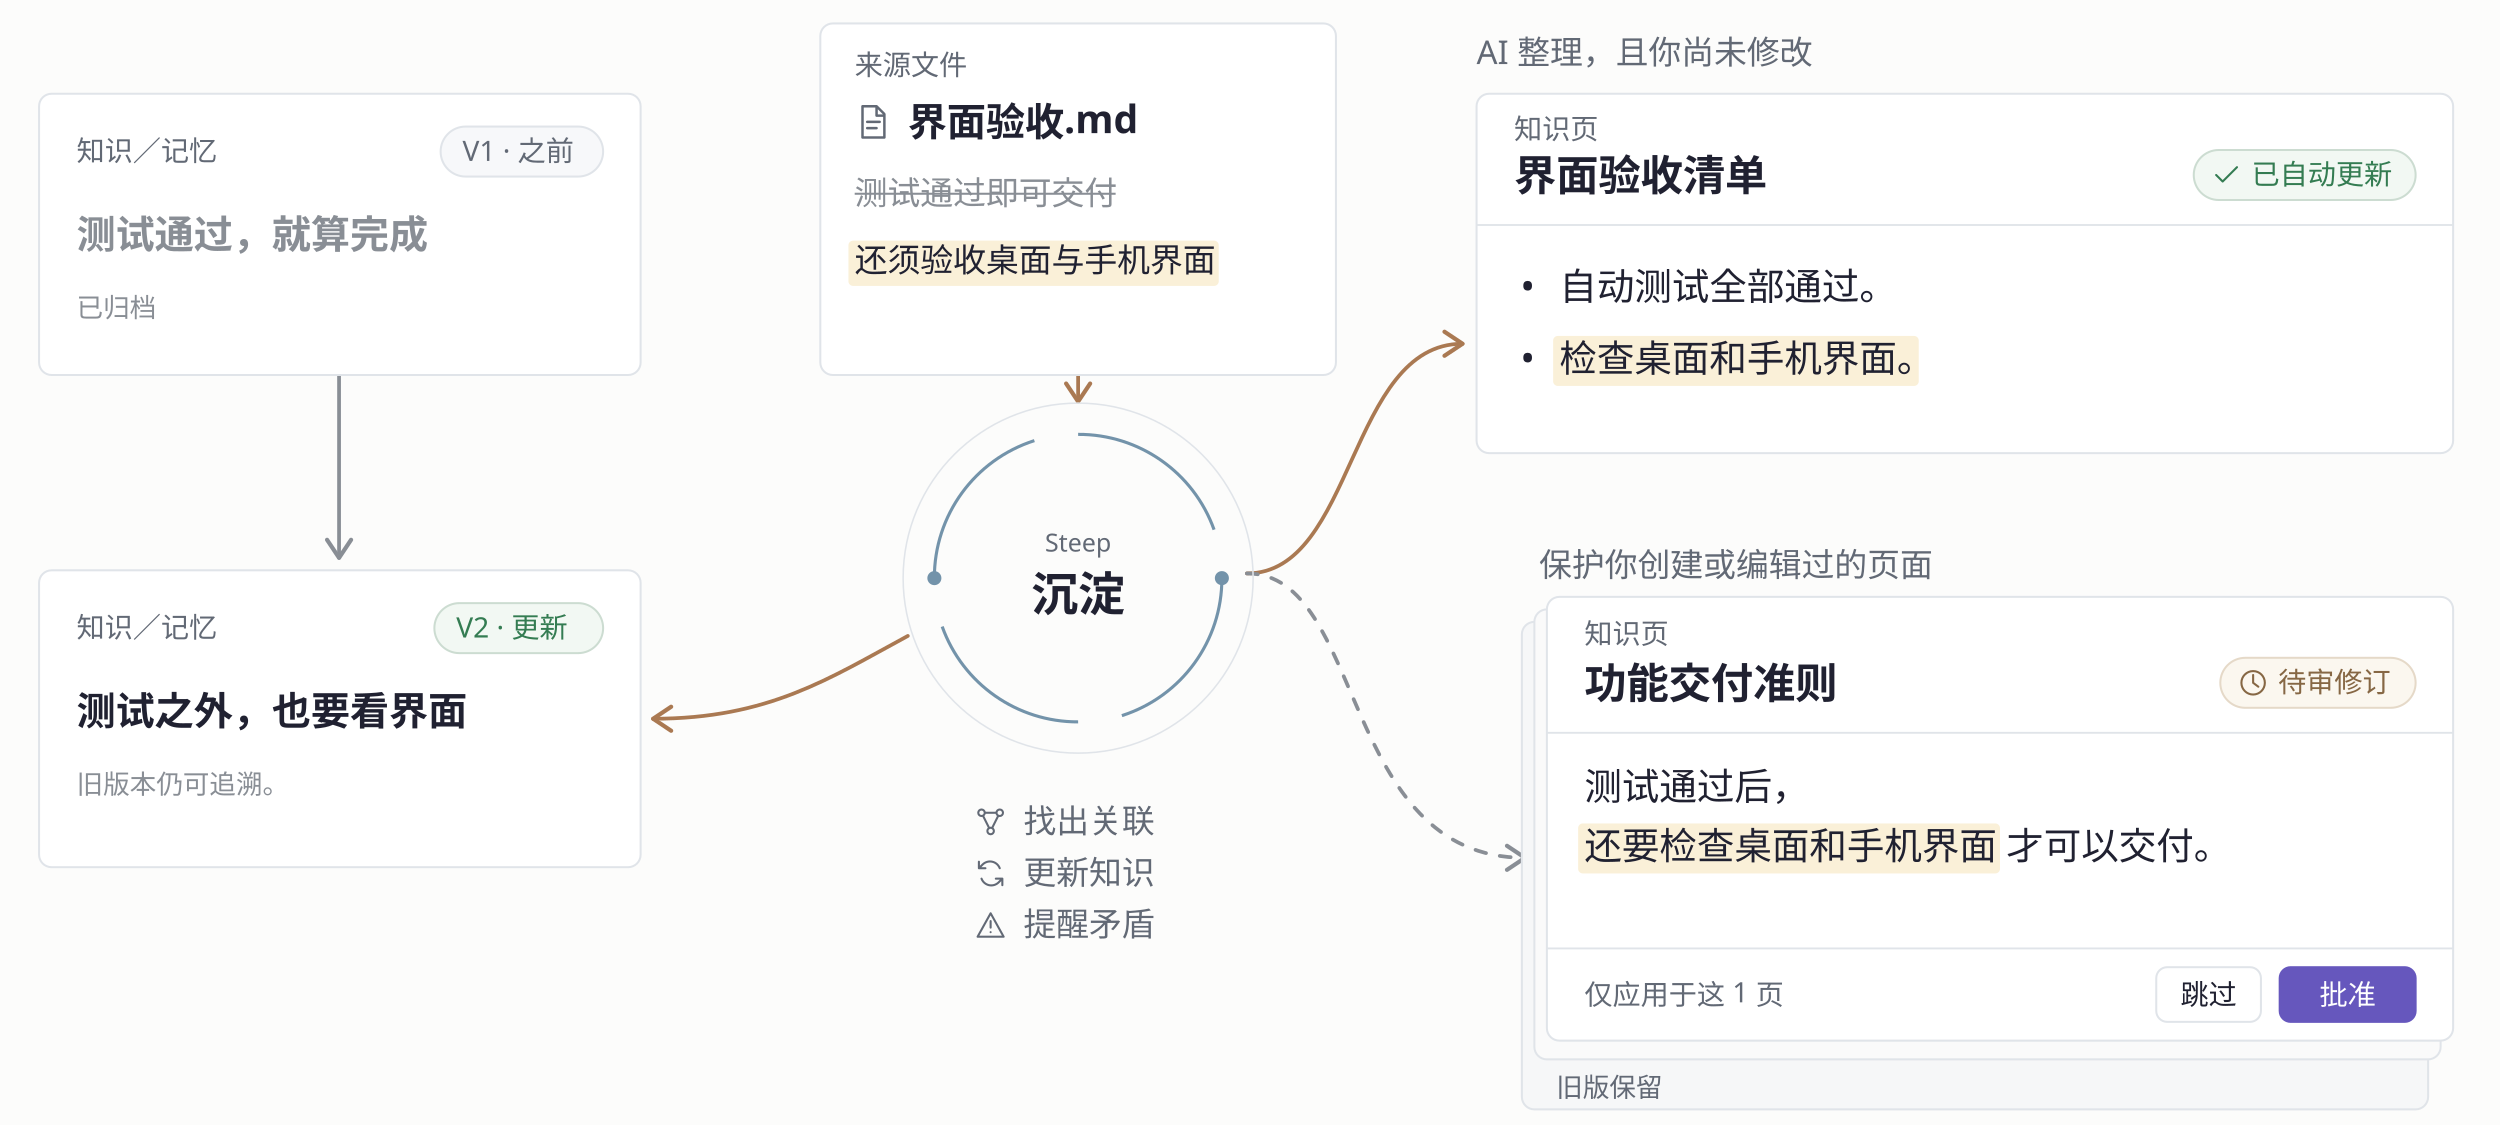
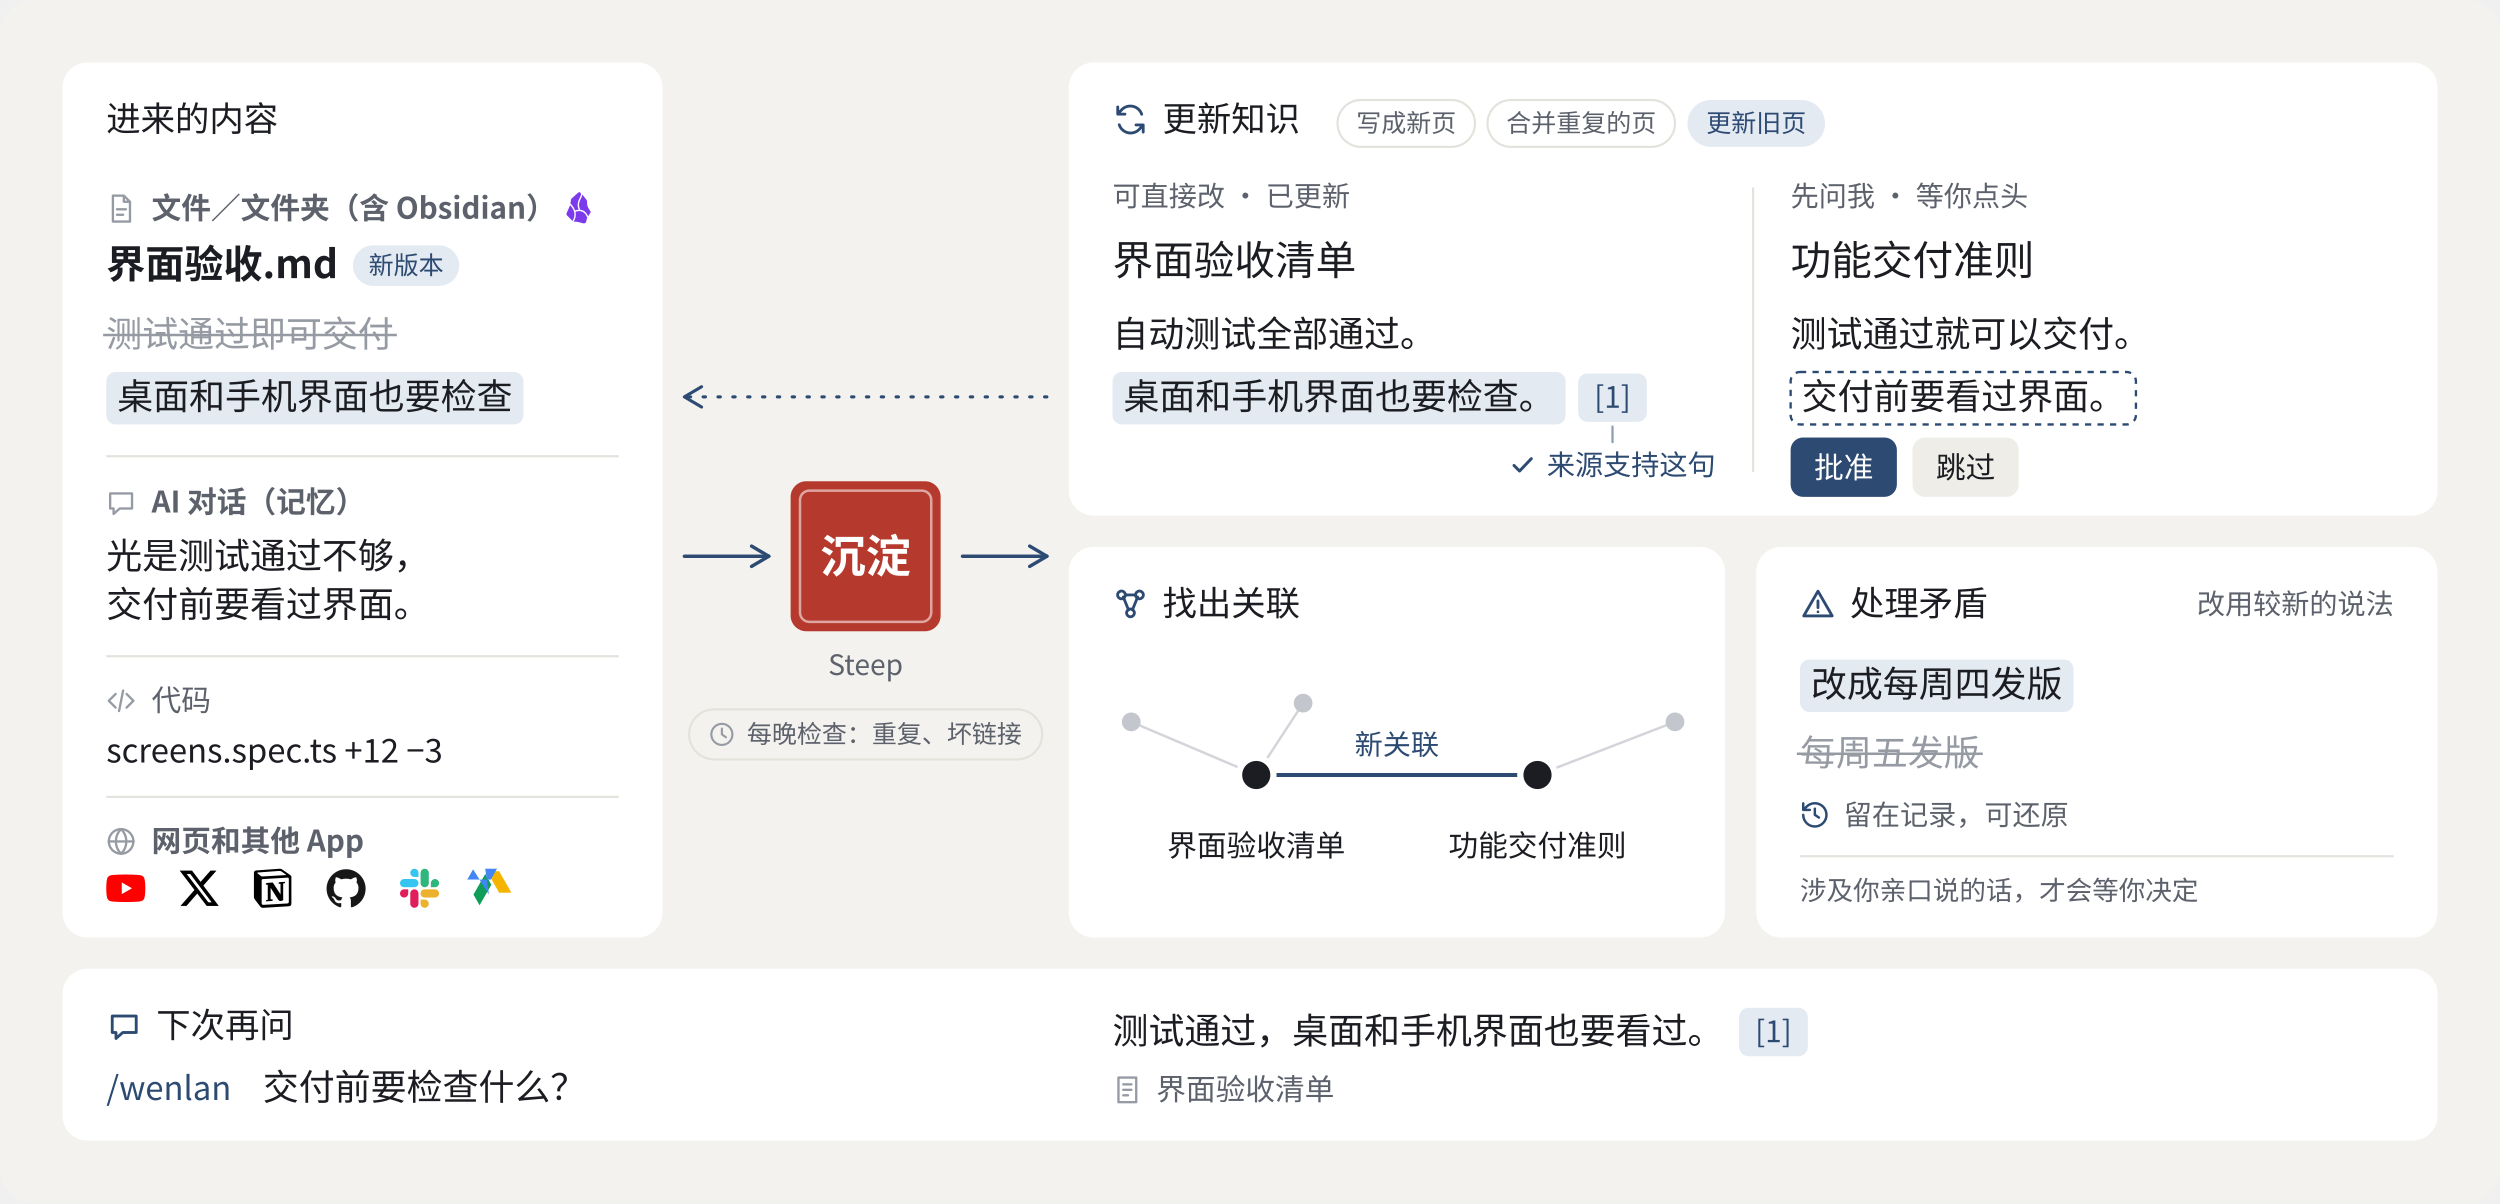
- <svg xmlns="http://www.w3.org/2000/svg" width="4800" height="2160" viewBox="0 0 1600 720" role="img" aria-labelledby="title desc">
-   <defs>
-     <marker id="warm" viewBox="0 0 10 10" refX="8" refY="5" markerWidth="8" markerHeight="8" orient="auto-start-reverse">
-       <path d="m2 1 6 4-6 4" fill="none" stroke="#AA7952" stroke-width="1.4" stroke-linecap="round" stroke-linejoin="round" />
-     </marker>
-     <marker id="gray" viewBox="0 0 10 10" refX="8" refY="5" markerWidth="8" markerHeight="8" orient="auto-start-reverse">
-       <path d="m2 1 6 4-6 4" fill="none" stroke="#898E95" stroke-width="1.4" stroke-linecap="round" stroke-linejoin="round" />
-     </marker>
-   </defs>
-   <rect width="1600" height="720" fill="#FCFCFB" />
-   <path d="M217 240V357" fill="none" stroke="#898E95" stroke-width="2.4" stroke-linecap="round" marker-end="url(#gray)" />
-   <path d="M581 407 C531 434 492 460 418 460" fill="none" stroke="#AA7952" stroke-width="2.4" stroke-linecap="round" marker-end="url(#warm)" />
-   <path d="M690 240V257" fill="none" stroke="#AA7952" stroke-width="2.4" stroke-linecap="round" marker-end="url(#warm)" />
-   <path d="M798 367 C867 367 863 220 936 220" fill="none" stroke="#AA7952" stroke-width="2.4" stroke-linecap="round" marker-end="url(#warm)" />
-   <path d="M798 367 C874 367 857 549 976 549" fill="none" stroke="#898E95" stroke-width="2.4" stroke-linecap="round" stroke-dasharray="7 9" marker-end="url(#gray)" />
-   <rect x="25" y="60" width="385" height="180" rx="8" fill="#FFFFFF" stroke="#E0E4E9" stroke-width="1.3" />
-   <text x="49" y="103" font-family="Instrument Sans, PingFang SC" font-size="18" font-weight="400" fill="#626975" text-anchor="start">知识／记忆</text>
-   <rect x="282" y="81" width="104" height="32" rx="16" fill="#F7F8FA" stroke="#E0E4E9" stroke-width="1.3" />
-   <text x="296" y="103" font-family="Instrument Sans, PingFang SC" font-size="18" font-weight="500" fill="#626975" text-anchor="start">V1 · 之前</text>
-   <text x="49" y="159" font-family="Instrument Sans, PingFang SC" font-size="25" font-weight="600" fill="#898E95" text-anchor="start">测试通过，就算完成</text>
-   <text x="49" y="203" font-family="Instrument Sans, PingFang SC" font-size="17" font-weight="400" fill="#898E95" text-anchor="start">已归档</text>
-   <rect x="25" y="365" width="385" height="190" rx="8" fill="#FFFFFF" stroke="#E0E4E9" stroke-width="1.3" />
-   <text x="49" y="408" font-family="Instrument Sans, PingFang SC" font-size="18" font-weight="400" fill="#626975" text-anchor="start">知识／记忆</text>
-   <rect x="278" y="386" width="108" height="32" rx="16" fill="#F2F8F3" stroke="#CCDCD1" stroke-width="1.3" />
-   <text x="292" y="408" font-family="Instrument Sans, PingFang SC" font-size="18" font-weight="500" fill="#347C52" text-anchor="start">V2 · 更新</text>
-   <text x="49" y="464" font-family="Instrument Sans, PingFang SC" font-size="25" font-weight="600" fill="#202131" text-anchor="start">测试之外，也要看界面</text>
-   <text x="49" y="508" font-family="Instrument Sans, PingFang SC" font-size="17" font-weight="400" fill="#898E95" text-anchor="start">旧版本仍可追溯。</text>
-   <rect x="525" y="15" width="330" height="225" rx="8" fill="#FFFFFF" stroke="#E0E4E9" stroke-width="1.3" />
-   <text x="547" y="48" font-family="Instrument Sans, PingFang SC" font-size="18" font-weight="400" fill="#626975" text-anchor="start">来源文件</text>
-   <g transform="translate(547 66) scale(1)" fill="none" stroke="#626975" color="#626975" stroke-width="1.6" stroke-linecap="round" stroke-linejoin="round">
-     <path d="M5 2h9l5 5v15H5z M14 2v6h5 M8 12h8 M8 16h6" />
+ <svg xmlns="http://www.w3.org/2000/svg" width="1600" height="770" viewBox="0 0 1600 770" role="img" aria-labelledby="t d">
+   <rect width="1600" height="770" rx="22" fill="#F3F2EE" />
+   <rect x="40" y="40" width="384" height="560" rx="16" fill="#FFFFFF" />
+   <text x="68" y="84" font-family="'Instrument Sans','Noto Sans CJK SC','Noto Sans SC','PingFang SC',sans-serif" font-size="22" font-weight="500" fill="#1C1D22">进来的内容</text>
+   <g transform="translate(67 123) scale(0.875)" fill="none" stroke="#959AA3" color="#959AA3" stroke-width="1.7" stroke-linecap="round" stroke-linejoin="round">
+     <path d="M6 2.5h8l4.5 4.5v14.5H6z M14 2.5V7h4.5 M9 12.5h6.5 M9 16.5h4.5" />
  </g>
-   <text x="581" y="87" font-family="Instrument Sans, PingFang SC" font-size="25" font-weight="600" fill="#202131" text-anchor="start">界面验收.md</text>
-   <text x="547" y="131" font-family="Instrument Sans, PingFang SC" font-size="21" font-weight="400" fill="#898E95" text-anchor="start">测试通过即可交付</text>
-   <path d="M547 124H714" stroke="#898E95" stroke-width="1.3" />
-   <rect x="543" y="154" width="237" height="29" rx="3" fill="#FAF0D8" stroke="none" stroke-width="1.3" />
-   <text x="547" y="174" font-family="Instrument Sans, PingFang SC" font-size="21" font-weight="400" fill="#202131" text-anchor="start">还须验收桌面与手机界面</text>
-   <circle cx="690" cy="370" r="112" fill="none" stroke="#E0E4E9" stroke-width="1" />
-   <path d="M690 278A92 92 0 0 1 777 339" fill="none" stroke="#7393AA" stroke-width="2" />
-   <path d="M782 370A92 92 0 0 1 718 458" fill="none" stroke="#7393AA" stroke-width="2" />
-   <path d="M690 462A92 92 0 0 1 603 401" fill="none" stroke="#7393AA" stroke-width="2" />
-   <path d="M598 370A92 92 0 0 1 662 282" fill="none" stroke="#7393AA" stroke-width="2" />
-   <circle cx="598" cy="370" r="4.5" fill="#7393AA" />
-   <circle cx="782" cy="370" r="4.5" fill="#7393AA" />
-   <text x="690" y="353" font-family="Instrument Sans, PingFang SC" font-size="16" font-weight="400" fill="#626975" text-anchor="middle">Steep</text>
-   <text x="690" y="391" font-family="Instrument Sans, PingFang SC" font-size="30" font-weight="600" fill="#202131" text-anchor="middle">沉淀</text>
-   <g transform="translate(624 516) scale(0.8333333)" fill="none" stroke="#626975" color="#626975" stroke-width="1.6" stroke-linecap="round" stroke-linejoin="round">
-     <path d="m5 5 14 0-7 14z" />
-     <circle cx="5" cy="5" r="2.5" fill="#FCFCFB" />
-     <circle cx="19" cy="5" r="2.5" fill="#FCFCFB" />
-     <circle cx="12" cy="19" r="2.5" fill="#FCFCFB" />
+   <text x="97" y="140" font-family="'Instrument Sans','Noto Sans CJK SC','Noto Sans SC','PingFang SC',sans-serif" font-size="19" font-weight="600" fill="#5C616B">文件／文件夹（含 Obsidian）</text>
+   <g transform="translate(360.284 123) scale(0.833333)">
+     <path d="M19.355 18.538a68.967 68.959 0 0 0 1.858-2.954.81.81 0 0 0-.062-.9c-.516-.685-1.504-2.075-2.042-3.362-.553-1.321-.636-3.375-.64-4.377a1.707 1.707 0 0 0-.358-1.05l-3.198-4.064a3.744 3.744 0 0 1-.076.543c-.106.503-.307 1.004-.536 1.5-.134.29-.29.6-.446.914l-.31.626c-.516 1.068-.997 2.227-1.132 3.59-.124 1.26.046 2.73.815 4.481.128.011.257.025.386.044a6.363 6.363 0 0 1 3.326 1.505c.916.79 1.744 1.922 2.415 3.5zM8.199 22.569c.073.012.146.02.22.02.78.024 2.095.092 3.16.29.87.16 2.593.64 4.01 1.055 1.083.316 2.198-.548 2.355-1.664.114-.814.33-1.735.725-2.58l-.01.005c-.67-1.87-1.522-3.078-2.416-3.849a5.295 5.295 0 0 0-2.778-1.257c-1.54-.216-2.952.19-3.84.45.532 2.218.368 4.829-1.425 7.531zM5.533 9.938c-.023.1-.056.197-.098.29L2.82 16.059a1.602 1.602 0 0 0 .313 1.772l4.116 4.24c2.103-3.101 1.796-6.02.836-8.3-.728-1.73-1.832-3.081-2.55-3.831zM9.32 14.01c.615-.183 1.606-.465 2.745-.534-.683-1.725-.848-3.233-.716-4.577.154-1.552.7-2.847 1.235-3.95.113-.235.223-.454.328-.664.149-.297.288-.577.419-.86.217-.47.379-.885.46-1.27.08-.38.08-.72-.014-1.043-.095-.325-.297-.675-.68-1.06a1.6 1.6 0 0 0-1.475.36l-4.95 4.452a1.602 1.602 0 0 0-.513.952l-.427 2.83c.672.59 2.328 2.316 3.335 4.711.09.21.175.43.253.653z" fill="#7C3AED" />
  </g>
-   <text x="655" y="533" font-family="Instrument Sans, PingFang SC" font-size="21" font-weight="400" fill="#626975" text-anchor="start">找出关联</text>
-   <g transform="translate(624 549) scale(0.8333333)" fill="none" stroke="#626975" color="#626975" stroke-width="1.6" stroke-linecap="round" stroke-linejoin="round">
-     <path d="M19 8a8 8 0 0 0-13-3L3 8m0-5v5h5 M5 16a8 8 0 0 0 13 3l3-3m0 5v-5h-5" />
+   <text x="68" y="178" font-family="'Instrument Sans','Noto Sans CJK SC','Noto Sans SC','PingFang SC',sans-serif" font-size="25" font-weight="600" fill="#1C1D22">界面验收.md</text>
+   <rect x="225.925" y="157" width="68" height="26" rx="13" fill="#E4EAF2" />
+   <text x="235.925" y="175.5" font-family="'Instrument Sans','Noto Sans CJK SC','Noto Sans SC','PingFang SC',sans-serif" font-size="16" font-weight="500" fill="#2C4A72">新版本</text>
+   <text x="68" y="222" font-family="'Instrument Sans','Noto Sans CJK SC','Noto Sans SC','PingFang SC',sans-serif" font-size="23" font-weight="400" fill="#959AA3">测试通过即可交付</text>
+   <path d="M66 214.41H254.0" stroke="#959AA3" stroke-width="1.6" />
+   <rect x="68" y="238.08" width="267" height="33.58" rx="6" fill="#E4EAF2" />
+   <text x="75" y="262" font-family="'Instrument Sans','Noto Sans CJK SC','Noto Sans SC','PingFang SC',sans-serif" font-size="23" font-weight="400" fill="#1C1D22">桌面和手机界面也要检查</text>
+   <path d="M68 292H396" stroke="#E4E2DC" stroke-width="1.4" />
+   <g transform="translate(67 311) scale(0.875)" fill="none" stroke="#959AA3" color="#959AA3" stroke-width="1.7" stroke-linecap="round" stroke-linejoin="round">
+     <path d="M4 5.5h16v11h-9l-4.5 4v-4H4z" />
  </g>
-   <text x="655" y="566" font-family="Instrument Sans, PingFang SC" font-size="21" font-weight="400" fill="#626975" text-anchor="start">更新知识</text>
-   <g transform="translate(624 582) scale(0.8333333)" fill="none" stroke="#626975" color="#626975" stroke-width="1.6" stroke-linecap="round" stroke-linejoin="round">
-     <path d="m12 3 10 18H2z M12 9v5" />
-     <circle cx="12" cy="17.5" r=".8" fill="currentColor" stroke="none" />
+   <text x="97" y="328" font-family="'Instrument Sans','Noto Sans CJK SC','Noto Sans SC','PingFang SC',sans-serif" font-size="19" font-weight="600" fill="#5C616B">AI 对话（记忆）</text>
+   <text x="68" y="364" font-family="'Instrument Sans','Noto Sans CJK SC','Noto Sans SC','PingFang SC',sans-serif" font-size="23" font-weight="400" fill="#1C1D22">光是测试通过不够，</text>
+   <text x="68" y="395" font-family="'Instrument Sans','Noto Sans CJK SC','Noto Sans SC','PingFang SC',sans-serif" font-size="23" font-weight="400" fill="#1C1D22">交付前要看过界面。</text>
+   <path d="M68 420H396" stroke="#E4E2DC" stroke-width="1.4" />
+   <g transform="translate(67 438) scale(0.875)" fill="none" stroke="#959AA3" color="#959AA3" stroke-width="1.7" stroke-linecap="round" stroke-linejoin="round">
+     <path d="m8 7-5 5 5 5 M16 7l5 5-5 5 M13.5 4.5l-3 15" />
  </g>
-   <text x="655" y="599" font-family="Instrument Sans, PingFang SC" font-size="21" font-weight="400" fill="#626975" text-anchor="start">提醒矛盾</text>
-   <text x="945" y="41" font-family="Instrument Sans, PingFang SC" font-size="21" font-weight="500" fill="#626975" text-anchor="start">AI 整理，且你尚未修改</text>
-   <rect x="945" y="60" width="625" height="230" rx="8" fill="#FFFFFF" stroke="#E0E4E9" stroke-width="1.3" />
-   <text x="969" y="89" font-family="Instrument Sans, PingFang SC" font-size="18" font-weight="400" fill="#626975" text-anchor="start">知识页</text>
-   <text x="969" y="122" font-family="Instrument Sans, PingFang SC" font-size="27" font-weight="600" fill="#202131" text-anchor="start">界面验收清单</text>
-   <rect x="1404" y="96" width="142" height="32" rx="16" fill="#F2F8F3" stroke="#CCDCD1" stroke-width="1.3" />
-   <g transform="translate(1415 102) scale(0.8333333)" fill="none" stroke="#347C52" color="#347C52" stroke-width="1.6" stroke-linecap="round" stroke-linejoin="round">
-     <path d="m4 12 5 5L20 6" />
+   <text x="97" y="455" font-family="'Instrument Sans','Noto Sans CJK SC','Noto Sans SC','PingFang SC',sans-serif" font-size="19" font-weight="500" fill="#5C616B">代码</text>
+   <text x="68" y="488" font-family="'JetBrains Mono','Noto Sans CJK SC','Noto Sans SC','PingFang SC',sans-serif" font-size="21" font-weight="500" fill="#1C1D22">screens.spec.ts  +12 −3</text>
+   <path d="M68 510H396" stroke="#E4E2DC" stroke-width="1.4" />
+   <g transform="translate(67 528) scale(0.875)" fill="none" stroke="#959AA3" color="#959AA3" stroke-width="1.7" stroke-linecap="round" stroke-linejoin="round">
+     <circle cx="12" cy="12" r="9" />
+     <path d="M3 12h18 M12 3c2.6 2.6 3.8 5.6 3.8 9s-1.2 6.4-3.8 9c-2.6-2.6-3.8-5.6-3.8-9S9.4 5.6 12 3" />
  </g>
-   <text x="1441" y="118" font-family="Instrument Sans, PingFang SC" font-size="18" font-weight="500" fill="#347C52" text-anchor="start">已自动更新</text>
-   <path d="M945 144L1570 144" fill="none" stroke="#E0E4E9" stroke-width="1.2" />
-   <text x="973" y="192" font-family="Instrument Sans, PingFang SC" font-size="25" font-weight="400" fill="#202131" text-anchor="start">•</text>
-   <text x="998" y="192" font-family="Instrument Sans, PingFang SC" font-size="24" font-weight="400" fill="#202131" text-anchor="start">自动测试全部通过。</text>
-   <text x="973" y="238" font-family="Instrument Sans, PingFang SC" font-size="25" font-weight="400" fill="#202131" text-anchor="start">•</text>
-   <rect x="994" y="215" width="234" height="32" rx="3" fill="#FAF0D8" stroke="none" stroke-width="1.3" />
-   <text x="998" y="238" font-family="Instrument Sans, PingFang SC" font-size="24" font-weight="400" fill="#202131" text-anchor="start">检查桌面和手机界面。</text>
-   <text x="985" y="369" font-family="Instrument Sans, PingFang SC" font-size="21" font-weight="500" fill="#626975" text-anchor="start">保护你创建或编辑过的页面</text>
-   <rect x="974" y="398" width="580" height="312" rx="8" fill="#F6F7F8" stroke="#E0E4E9" stroke-width="1.3" />
-   <rect x="982" y="390" width="580" height="288" rx="8" fill="#FAFAFA" stroke="#E0E4E9" stroke-width="1.3" />
-   <rect x="990" y="382" width="580" height="284" rx="8" fill="#FFFFFF" stroke="#E0E4E9" stroke-width="1.3" />
-   <text x="1014" y="412" font-family="Instrument Sans, PingFang SC" font-size="18" font-weight="400" fill="#626975" text-anchor="start">知识页</text>
-   <text x="1014" y="447" font-family="Instrument Sans, PingFang SC" font-size="27" font-weight="600" fill="#202131" text-anchor="start">功能交付准则</text>
-   <rect x="1421" y="421" width="125" height="32" rx="16" fill="#FBF7EF" stroke="#E5D9C8" stroke-width="1.3" />
-   <g transform="translate(1432 427) scale(0.8333333)" fill="none" stroke="#866744" color="#866744" stroke-width="1.6" stroke-linecap="round" stroke-linejoin="round">
+   <text x="97" y="545" font-family="'Instrument Sans','Noto Sans CJK SC','Noto Sans SC','PingFang SC',sans-serif" font-size="19" font-weight="600" fill="#5C616B">网页和其他 App</text>
+   <g transform="translate(68 556) scale(1.04167)">
+     <path d="M23.498 6.186a3.016 3.016 0 0 0-2.122-2.136C19.505 3.545 12 3.545 12 3.545s-7.505 0-9.377.505A3.017 3.017 0 0 0 .502 6.186C0 8.07 0 12 0 12s0 3.93.502 5.814a3.016 3.016 0 0 0 2.122 2.136c1.871.505 9.376.505 9.376.505s7.505 0 9.377-.505a3.015 3.015 0 0 0 2.122-2.136C24 15.93 24 12 24 12s0-3.93-.502-5.814zM9.545 15.568V8.432L15.818 12l-6.273 3.568z" fill="#FF0000" />
+   </g>
+   <g transform="translate(115 556) scale(1.04167)">
+     <path d="M18.901 1.153h3.68l-8.04 9.19L24 22.846h-7.406l-5.8-7.584-6.638 7.584H.474l8.6-9.83L0 1.154h7.594l5.243 6.932ZM17.61 20.644h2.039L6.486 3.24H4.298Z" fill="#000000" />
+   </g>
+   <g transform="translate(162 556) scale(1.04167)">
+     <path d="M4.459 4.208c.746.606 1.026.56 2.428.466l13.215-.793c.28 0 .047-.28-.046-.326L17.86 1.968c-.42-.326-.981-.7-2.055-.607L3.01 2.295c-.466.046-.56.28-.374.466zm.793 3.08v13.904c0 .747.373 1.027 1.214.98l14.523-.84c.841-.046.935-.56.935-1.167V6.354c0-.606-.233-.933-.748-.887l-15.177.887c-.56.047-.747.327-.747.933zm14.337.745c.093.42 0 .84-.42.888l-.7.14v10.264c-.608.327-1.168.514-1.635.514-.748 0-.935-.234-1.495-.933l-4.577-7.186v6.952L12.21 19s0 .84-1.168.84l-3.222.186c-.093-.186 0-.653.327-.746l.84-.233V9.854L7.822 9.76c-.094-.42.14-1.026.793-1.073l3.456-.233 4.764 7.279v-6.44l-1.215-.139c-.093-.514.28-.887.747-.933zM1.936 1.035l13.31-.98c1.634-.14 2.055-.047 3.082.7l4.249 2.986c.7.513.934.653.934 1.213v16.378c0 1.026-.373 1.634-1.68 1.726l-15.458.934c-.98.047-1.448-.093-1.962-.747l-3.129-4.06c-.56-.747-.793-1.306-.793-1.96V2.667c0-.839.374-1.54 1.447-1.632z" fill="#000000" />
+   </g>
+   <g transform="translate(209 556) scale(1.04167)">
+     <path d="M12 .297c-6.63 0-12 5.373-12 12 0 5.303 3.438 9.8 8.205 11.385.6.113.82-.258.82-.577 0-.285-.01-1.04-.015-2.04-3.338.724-4.042-1.61-4.042-1.61C4.422 18.07 3.633 17.7 3.633 17.7c-1.087-.744.084-.729.084-.729 1.205.084 1.838 1.236 1.838 1.236 1.07 1.835 2.809 1.305 3.495.998.108-.776.417-1.305.76-1.605-2.665-.3-5.466-1.332-5.466-5.93 0-1.31.465-2.38 1.235-3.22-.135-.303-.54-1.523.105-3.176 0 0 1.005-.322 3.3 1.23.96-.267 1.98-.399 3-.405 1.02.006 2.04.138 3 .405 2.28-1.552 3.285-1.23 3.285-1.23.645 1.653.24 2.873.12 3.176.765.84 1.23 1.91 1.23 3.22 0 4.61-2.805 5.625-5.475 5.92.42.36.81 1.096.81 2.22 0 1.606-.015 2.896-.015 3.286 0 .315.21.69.825.57C20.565 22.092 24 17.592 24 12.297c0-6.627-5.373-12-12-12" fill="#181717" />
+   </g>
+   <g transform="translate(256 556) scale(1.04167)">
+     <path d="M5.042 15.165a2.528 2.528 0 0 1-2.52 2.523A2.528 2.528 0 0 1 0 15.165a2.527 2.527 0 0 1 2.522-2.52h2.52v2.52z" fill="#E01E5A" />
+     <path d="M6.313 15.165a2.527 2.527 0 0 1 2.521-2.52 2.527 2.527 0 0 1 2.521 2.52v6.313A2.528 2.528 0 0 1 8.834 24a2.528 2.528 0 0 1-2.521-2.522v-6.313z" fill="#E01E5A" />
+     <path d="M8.834 5.042a2.528 2.528 0 0 1-2.521-2.52A2.528 2.528 0 0 1 8.834 0a2.528 2.528 0 0 1 2.521 2.522v2.52H8.834z" fill="#36C5F0" />
+     <path d="M8.834 6.313a2.528 2.528 0 0 1 2.521 2.521 2.528 2.528 0 0 1-2.521 2.521H2.522A2.528 2.528 0 0 1 0 8.834a2.528 2.528 0 0 1 2.522-2.521h6.312z" fill="#36C5F0" />
+     <path d="M18.956 8.834a2.528 2.528 0 0 1 2.522-2.521A2.528 2.528 0 0 1 24 8.834a2.528 2.528 0 0 1-2.522 2.521h-2.522V8.834z" fill="#2EB67D" />
+     <path d="M17.688 8.834a2.528 2.528 0 0 1-2.523 2.521 2.527 2.527 0 0 1-2.52-2.521V2.522A2.527 2.527 0 0 1 15.165 0a2.528 2.528 0 0 1 2.523 2.522v6.312z" fill="#2EB67D" />
+     <path d="M15.165 18.956a2.528 2.528 0 0 1 2.523 2.522A2.528 2.528 0 0 1 15.165 24a2.527 2.527 0 0 1-2.52-2.522v-2.522h2.52z" fill="#ECB22E" />
+     <path d="M15.165 17.688a2.527 2.527 0 0 1-2.52-2.523 2.526 2.526 0 0 1 2.52-2.52h6.313A2.527 2.527 0 0 1 24 15.165a2.528 2.528 0 0 1-2.522 2.523h-6.313z" fill="#ECB22E" />
+   </g>
+   <g transform="translate(303 556) scale(1.04167)">
+     <path d="M12.01 1.485c-2.082 0-3.754.02-3.743.047.01.02 1.708 3.001 3.774 6.62l3.76 6.574h3.76c2.081 0 3.753-.02 3.742-.047-.005-.02-1.708-3.001-3.775-6.62l-3.76-6.574z" fill="#F4B400" />
+     <path d="M7.25 3.215a789.828 789.861 0 0 0-3.63 6.319L0 15.868l1.89 3.298 1.885 3.297 3.62-6.335 3.618-6.33-1.88-3.287C8.1 4.704 7.255 3.22 7.25 3.214z" fill="#0F9D58" />
+     <path d="M9.509 15.868-.203.348c-.114.198-.96 1.672-1.88 3.287a423.93 423.948 0 0 1-1.698 2.97c-.01.026 3.24.042 7.222.042h7.244l1.796-3.157c.992-1.734 1.85-3.23 1.906-3.323l.104-.167h-7.249z" fill="#4285F4" />
+   </g>
+   <path d="M438 356 L492 356" fill="none" stroke="#2C4A72" stroke-width="2.2" stroke-linecap="round" />
+   <path d="M-11 -6.5 0 0-11 6.5" transform="translate(492 356) rotate(0.0)" fill="none" stroke="#2C4A72" stroke-width="2.2" stroke-linecap="round" stroke-linejoin="round" />
+   <rect x="506" y="308" width="96" height="96" rx="10" fill="#B5392C" />
+   <rect x="512" y="314" width="84" height="84" rx="6" fill="none" stroke="#FFFFFF" stroke-opacity=".55" stroke-width="1.6" />
+   <text x="554" y="366.44" font-family="'Instrument Sans','Noto Sans CJK SC','Noto Sans SC','PingFang SC',sans-serif" font-size="29" font-weight="600" fill="#FFFFFF" text-anchor="middle">沉淀</text>
+   <text x="554" y="432" font-family="'Instrument Sans','Noto Sans CJK SC','Noto Sans SC','PingFang SC',sans-serif" font-size="18" font-weight="400" fill="#5C616B" text-anchor="middle">Steep</text>
+   <path d="M616 356 L670 356" fill="none" stroke="#2C4A72" stroke-width="2.2" stroke-linecap="round" />
+   <path d="M-11 -6.5 0 0-11 6.5" transform="translate(670 356) rotate(0.0)" fill="none" stroke="#2C4A72" stroke-width="2.2" stroke-linecap="round" stroke-linejoin="round" />
+   <rect x="441" y="454" width="226" height="32" rx="16" fill="none" stroke="#E4E2DC" stroke-width="1.4" />
+   <g transform="translate(453 461) scale(0.75)" fill="none" stroke="#959AA3" color="#959AA3" stroke-width="1.8" stroke-linecap="round" stroke-linejoin="round">
    <circle cx="12" cy="12" r="9" />
-     <path d="M12 6v6l4 3" />
+     <path d="M12 7v5l3.5 2.5" />
  </g>
-   <text x="1458" y="443" font-family="Instrument Sans, PingFang SC" font-size="18" font-weight="500" fill="#866744" text-anchor="start">待审修订</text>
-   <path d="M990 469L1570 469" fill="none" stroke="#E0E4E9" stroke-width="1.2" />
-   <text x="1014" y="512" font-family="Instrument Sans, PingFang SC" font-size="24" font-weight="400" fill="#202131" text-anchor="start">测试通过后，</text>
-   <rect x="1010" y="527" width="270" height="32" rx="3" fill="#FAF0D8" stroke="none" stroke-width="1.3" />
-   <text x="1014" y="550" font-family="Instrument Sans, PingFang SC" font-size="24" font-weight="400" fill="#202131" text-anchor="start">还要检查桌面和手机界面</text>
-   <text x="1284" y="550" font-family="Instrument Sans, PingFang SC" font-size="24" font-weight="400" fill="#202131" text-anchor="start">才可以交付。</text>
-   <path d="M990 607L1570 607" fill="none" stroke="#E0E4E9" stroke-width="1.2" />
-   <text x="1014" y="643" font-family="Instrument Sans, PingFang SC" font-size="18" font-weight="500" fill="#626975" text-anchor="start">仅应用于这 1 页</text>
-   <rect x="1380" y="619" width="67" height="35" rx="7" fill="#FFFFFF" stroke="#E0E4E9" stroke-width="1.3" />
-   <text x="1413.5" y="643" font-family="Instrument Sans, PingFang SC" font-size="18" font-weight="500" fill="#202131" text-anchor="middle">跳过</text>
-   <rect x="1459" y="619" width="87" height="35" rx="7" fill="#6657BD" stroke="#6657BD" stroke-width="1.3" />
-   <text x="1502.5" y="643" font-family="Instrument Sans, PingFang SC" font-size="18" font-weight="500" fill="#FFFFFF" text-anchor="middle">批准</text>
-   <text x="996" y="702" font-family="Instrument Sans, PingFang SC" font-size="17" font-weight="400" fill="#626975" text-anchor="start">旧版保留</text>
+   <text x="478" y="475.5" font-family="'Instrument Sans','Noto Sans CJK SC','Noto Sans SC','PingFang SC',sans-serif" font-size="16" font-weight="400" fill="#5C616B">每晚检查：重复、坏链接</text>
+   <rect x="684" y="40" width="876" height="290" rx="16" fill="#FFFFFF" />
+   <g transform="translate(712 65) scale(0.958333)" fill="none" stroke="#2C4A72" color="#2C4A72" stroke-width="1.9" stroke-linecap="round" stroke-linejoin="round">
+     <path d="M19.5 8.5a8 8 0 0 0-13.6-2.8L3.5 8.4 M3.5 3.6v4.8h4.8 M4.5 15.5a8 8 0 0 0 13.6 2.8l2.4-2.7 M20.5 20.4v-4.8h-4.8" />
+   </g>
+   <text x="744" y="84" font-family="'Instrument Sans','Noto Sans CJK SC','Noto Sans SC','PingFang SC',sans-serif" font-size="22" font-weight="500" fill="#1C1D22">更新知识</text>
+   <rect x="856" y="64" width="88" height="30" rx="15" fill="none" stroke="#E4E2DC" stroke-width="1.4" />
+   <text x="868" y="84.5" font-family="'Instrument Sans','Noto Sans CJK SC','Noto Sans SC','PingFang SC',sans-serif" font-size="16" font-weight="400" fill="#5C616B">写成新页</text>
+   <rect x="952" y="64" width="120" height="30" rx="15" fill="none" stroke="#E4E2DC" stroke-width="1.4" />
+   <text x="964" y="84.5" font-family="'Instrument Sans','Noto Sans CJK SC','Noto Sans SC','PingFang SC',sans-serif" font-size="16" font-weight="400" fill="#5C616B">合并重复的页</text>
+   <rect x="1080" y="64" width="88" height="30" rx="15" fill="#E4EAF2" />
+   <text x="1092" y="84.5" font-family="'Instrument Sans','Noto Sans CJK SC','Noto Sans SC','PingFang SC',sans-serif" font-size="16" font-weight="400" fill="#2C4A72">更新旧页</text>
+   <text x="712" y="132" font-family="'Instrument Sans','Noto Sans CJK SC','Noto Sans SC','PingFang SC',sans-serif" font-size="18" font-weight="400" fill="#5C616B">可直接改 · 已更新</text>
+   <text x="712" y="176" font-family="'Instrument Sans','Noto Sans CJK SC','Noto Sans SC','PingFang SC',sans-serif" font-size="26" font-weight="500" fill="#1C1D22">界面验收清单</text>
+   <text x="712" y="222" font-family="'Instrument Sans','Noto Sans CJK SC','Noto Sans SC','PingFang SC',sans-serif" font-size="23" font-weight="400" fill="#1C1D22">自动测试全部通过。</text>
+   <rect x="712" y="238.08" width="290" height="33.58" rx="6" fill="#E4EAF2" />
+   <text x="719" y="262" font-family="'Instrument Sans','Noto Sans CJK SC','Noto Sans SC','PingFang SC',sans-serif" font-size="23" font-weight="400" fill="#1C1D22">桌面和手机界面也要检查。</text>
+   <rect x="1010" y="239" width="44" height="31" rx="6" fill="#E4EAF2" />
+   <text x="1032" y="261" font-family="'JetBrains Mono','Noto Sans CJK SC','Noto Sans SC','PingFang SC',sans-serif" font-size="19" font-weight="500" fill="#2C4A72" text-anchor="middle">[1]</text>
+   <path d="M1032.0 273V283" stroke="#2C4A72" stroke-width="1.4" stroke-linecap="round" opacity=".55" />
+   <g transform="translate(965 288) scale(0.791667)" fill="none" stroke="#2C4A72" color="#2C4A72" stroke-width="2.4" stroke-linecap="round" stroke-linejoin="round">
+     <path d="m5 12.5 4.5 4.5L19 7" />
+   </g>
+   <text x="990" y="304" font-family="'Instrument Sans','Noto Sans CJK SC','Noto Sans SC','PingFang SC',sans-serif" font-size="18" font-weight="500" fill="#2C4A72">来源支持这句</text>
+   <path d="M1122 120V302" stroke="#E4E2DC" stroke-width="1.4" />
+   <text x="1146" y="132" font-family="'Instrument Sans','Noto Sans CJK SC','Noto Sans SC','PingFang SC',sans-serif" font-size="18" font-weight="400" fill="#5C616B">先问我 · 等你点头</text>
+   <text x="1146" y="176" font-family="'Instrument Sans','Noto Sans CJK SC','Noto Sans SC','PingFang SC',sans-serif" font-size="26" font-weight="500" fill="#1C1D22">功能交付准则</text>
+   <text x="1146" y="222" font-family="'Instrument Sans','Noto Sans CJK SC','Noto Sans SC','PingFang SC',sans-serif" font-size="23" font-weight="400" fill="#1C1D22">测试通过就可以交付。</text>
+   <rect x="1146" y="238.08" width="221" height="33.58" rx="6" fill="none" stroke="#2C4A72" stroke-width="1.5" stroke-dasharray="4 4" />
+   <text x="1153" y="262" font-family="'Instrument Sans','Noto Sans CJK SC','Noto Sans SC','PingFang SC',sans-serif" font-size="23" font-weight="400" fill="#1C1D22">交付前要看过界面。</text>
+   <rect x="1146" y="280" width="68" height="38" rx="8" fill="#2C4A72" />
+   <text x="1180" y="306" font-family="'Instrument Sans','Noto Sans CJK SC','Noto Sans SC','PingFang SC',sans-serif" font-size="19" font-weight="500" fill="#FFFFFF" text-anchor="middle">批准</text>
+   <rect x="1224" y="280" width="68" height="38" rx="8" fill="#EFEDE8" />
+   <text x="1258" y="306" font-family="'Instrument Sans','Noto Sans CJK SC','Noto Sans SC','PingFang SC',sans-serif" font-size="19" font-weight="500" fill="#1C1D22" text-anchor="middle">跳过</text>
+   <path d="M670 254 L438 254" fill="none" stroke="#2C4A72" stroke-width="2" stroke-linecap="round" stroke-dasharray="1.5 8" />
+   <path d="M-11 -6.5 0 0-11 6.5" transform="translate(438 254) rotate(180.0)" fill="none" stroke="#2C4A72" stroke-width="2" stroke-linecap="round" stroke-linejoin="round" />
+   <rect x="684" y="350" width="420" height="250" rx="16" fill="#FFFFFF" />
+   <g transform="translate(712 375) scale(0.958333)" fill="none" stroke="#2C4A72" color="#2C4A72" stroke-width="1.9" stroke-linecap="round" stroke-linejoin="round">
+     <path d="M7.2 7.4 10.7 16 M16.8 7.4 13.3 16 M8.5 6h7" />
+     <circle cx="6" cy="6" r="2.6" />
+     <circle cx="18" cy="6" r="2.6" />
+     <circle cx="12" cy="18" r="2.6" />
+   </g>
+   <text x="744" y="394" font-family="'Instrument Sans','Noto Sans CJK SC','Noto Sans SC','PingFang SC',sans-serif" font-size="22" font-weight="500" fill="#1C1D22">找出关联</text>
+   <path d="M724 462L804 496" stroke="#D3D5DA" stroke-width="1.6" stroke-linecap="round" />
+   <path d="M834 450L804 496" stroke="#D3D5DA" stroke-width="1.6" stroke-linecap="round" />
+   <path d="M1072 462L984 496" stroke="#D3D5DA" stroke-width="1.6" stroke-linecap="round" />
+   <path d="M804 496H984" stroke="#2C4A72" stroke-width="2.6" stroke-linecap="round" />
+   <text x="894" y="483" font-family="'Instrument Sans','Noto Sans CJK SC','Noto Sans SC','PingFang SC',sans-serif" font-size="18" font-weight="500" fill="#2C4A72" text-anchor="middle">新关联</text>
+   <circle cx="724" cy="462" r="6" fill="#C3C6CC" />
+   <circle cx="1072" cy="462" r="6" fill="#C3C6CC" />
+   <circle cx="834" cy="450" r="6" fill="#C3C6CC" />
+   <circle cx="804" cy="496" r="11" fill="#1C1D22" stroke="#FFFFFF" stroke-width="4" />
+   <circle cx="984" cy="496" r="11" fill="#1C1D22" stroke="#FFFFFF" stroke-width="4" />
+   <text x="804" y="548" font-family="'Instrument Sans','Noto Sans CJK SC','Noto Sans SC','PingFang SC',sans-serif" font-size="19" font-weight="500" fill="#1C1D22" text-anchor="middle">界面验收清单</text>
+   <text x="984" y="548" font-family="'Instrument Sans','Noto Sans CJK SC','Noto Sans SC','PingFang SC',sans-serif" font-size="19" font-weight="500" fill="#1C1D22" text-anchor="middle">功能交付准则</text>
+   <rect x="1124" y="350" width="436" height="250" rx="16" fill="#FFFFFF" />
+   <g transform="translate(1152 375) scale(0.958333)" fill="none" stroke="#2C4A72" color="#2C4A72" stroke-width="1.9" stroke-linecap="round" stroke-linejoin="round">
+     <path d="M12 3.5 21.5 20h-19z M12 10v4.5" />
+     <circle cx="12" cy="17.3" r=".9" fill="currentColor" stroke="none" />
+   </g>
+   <text x="1184" y="394" font-family="'Instrument Sans','Noto Sans CJK SC','Noto Sans SC','PingFang SC',sans-serif" font-size="22" font-weight="500" fill="#1C1D22">处理矛盾</text>
+   <text x="1532" y="393" font-family="'Instrument Sans','Noto Sans CJK SC','Noto Sans SC','PingFang SC',sans-serif" font-size="18" font-weight="400" fill="#5C616B" text-anchor="end">改用较新的说法</text>
+   <text x="1152" y="490" font-family="'Instrument Sans','Noto Sans CJK SC','Noto Sans SC','PingFang SC',sans-serif" font-size="23" font-weight="400" fill="#959AA3">每周五发版</text>
+   <path d="M1150 482.41H1269.0" stroke="#959AA3" stroke-width="1.6" />
+   <rect x="1152" y="422.08" width="175" height="33.58" rx="6" fill="#E4EAF2" />
+   <text x="1159" y="446" font-family="'Instrument Sans','Noto Sans CJK SC','Noto Sans SC','PingFang SC',sans-serif" font-size="23" font-weight="500" fill="#1C1D22">改成每周四发版</text>
+   <g transform="translate(1151 511) scale(0.875)" fill="none" stroke="#2C4A72" color="#2C4A72" stroke-width="1.8" stroke-linecap="round" stroke-linejoin="round">
+     <path d="M3.5 12a8.5 8.5 0 1 0 2.6-6.1L3.5 8.4 M3.5 3.6v4.8h4.8 M12 7.5V12l3 2" />
+   </g>
+   <text x="1180" y="528" font-family="'Instrument Sans','Noto Sans CJK SC','Noto Sans SC','PingFang SC',sans-serif" font-size="18" font-weight="400" fill="#5C616B">留在记录，可还原</text>
+   <path d="M1152 548H1532" stroke="#E4E2DC" stroke-width="1.4" />
+   <text x="1152" y="576" font-family="'Instrument Sans','Noto Sans CJK SC','Noto Sans SC','PingFang SC',sans-serif" font-size="17" font-weight="400" fill="#5C616B">涉及你亲口说的话，才会等你决定</text>
+   <rect x="40" y="620" width="1520" height="110" rx="16" fill="#FFFFFF" />
+   <g transform="translate(68 645) scale(0.958333)" fill="none" stroke="#2C4A72" color="#2C4A72" stroke-width="1.9" stroke-linecap="round" stroke-linejoin="round">
+     <path d="M4 5.5h16v11h-9l-4.5 4v-4H4z" />
+   </g>
+   <text x="100" y="664" font-family="'Instrument Sans','Noto Sans CJK SC','Noto Sans SC','PingFang SC',sans-serif" font-size="22" font-weight="500" fill="#1C1D22">下次再问</text>
+   <text x="68" y="704" font-family="'JetBrains Mono','Noto Sans CJK SC','Noto Sans SC','PingFang SC',sans-serif" font-size="21" font-weight="500" fill="#2C4A72">/wenlan</text>
+   <text x="168.2" y="704" font-family="'Instrument Sans','Noto Sans CJK SC','Noto Sans SC','PingFang SC',sans-serif" font-size="23" font-weight="400" fill="#1C1D22">交付前要检查什么？</text>
+   <text x="712" y="668" font-family="'Instrument Sans','Noto Sans CJK SC','Noto Sans SC','PingFang SC',sans-serif" font-size="23" font-weight="400" fill="#1C1D22">测试通过，桌面和手机界面也要看过。</text>
+   <rect x="1113" y="645" width="44" height="31" rx="6" fill="#E4EAF2" />
+   <text x="1135" y="667" font-family="'JetBrains Mono','Noto Sans CJK SC','Noto Sans SC','PingFang SC',sans-serif" font-size="19" font-weight="500" fill="#2C4A72" text-anchor="middle">[1]</text>
+   <g transform="translate(711 687) scale(0.875)" fill="none" stroke="#959AA3" color="#959AA3" stroke-width="1.7" stroke-linecap="round" stroke-linejoin="round">
+     <path d="M5.5 3h13v18h-13z M9 8h6 M9 12h6 M9 16h3.5" />
+   </g>
+   <text x="740" y="704" font-family="'Instrument Sans','Noto Sans CJK SC','Noto Sans SC','PingFang SC',sans-serif" font-size="19" font-weight="500" fill="#5C616B">界面验收清单</text>
</svg>
